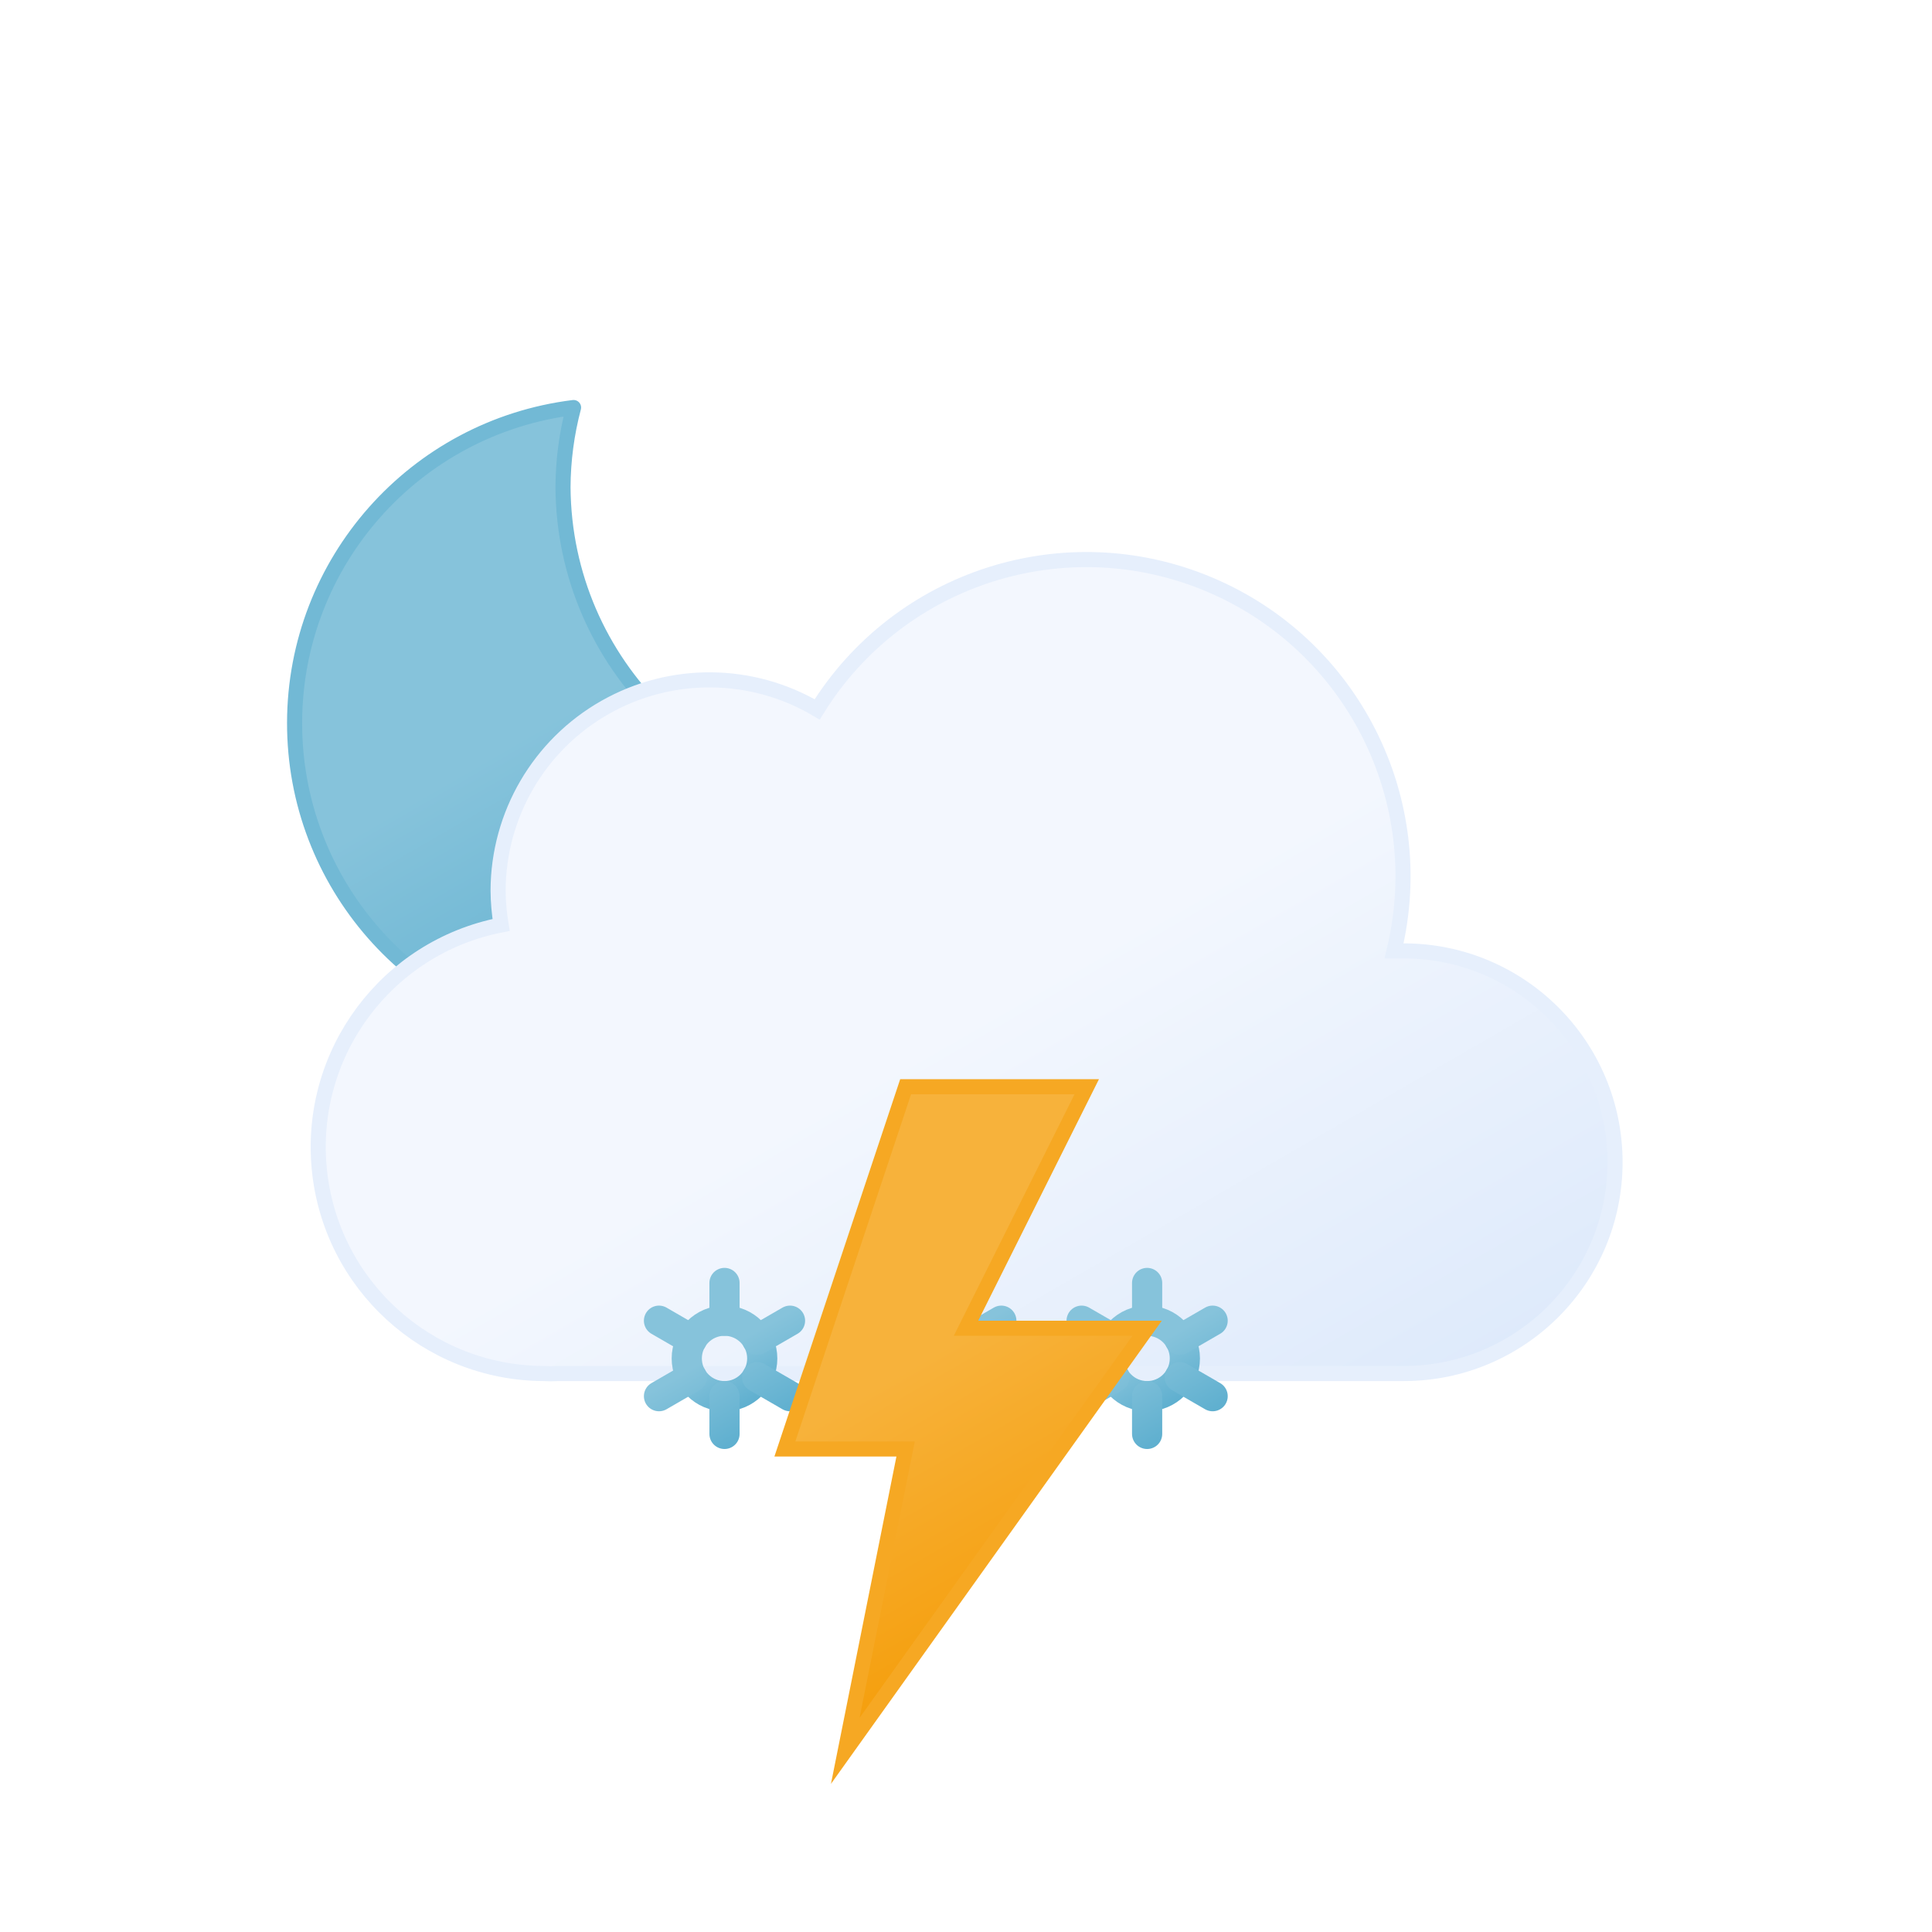
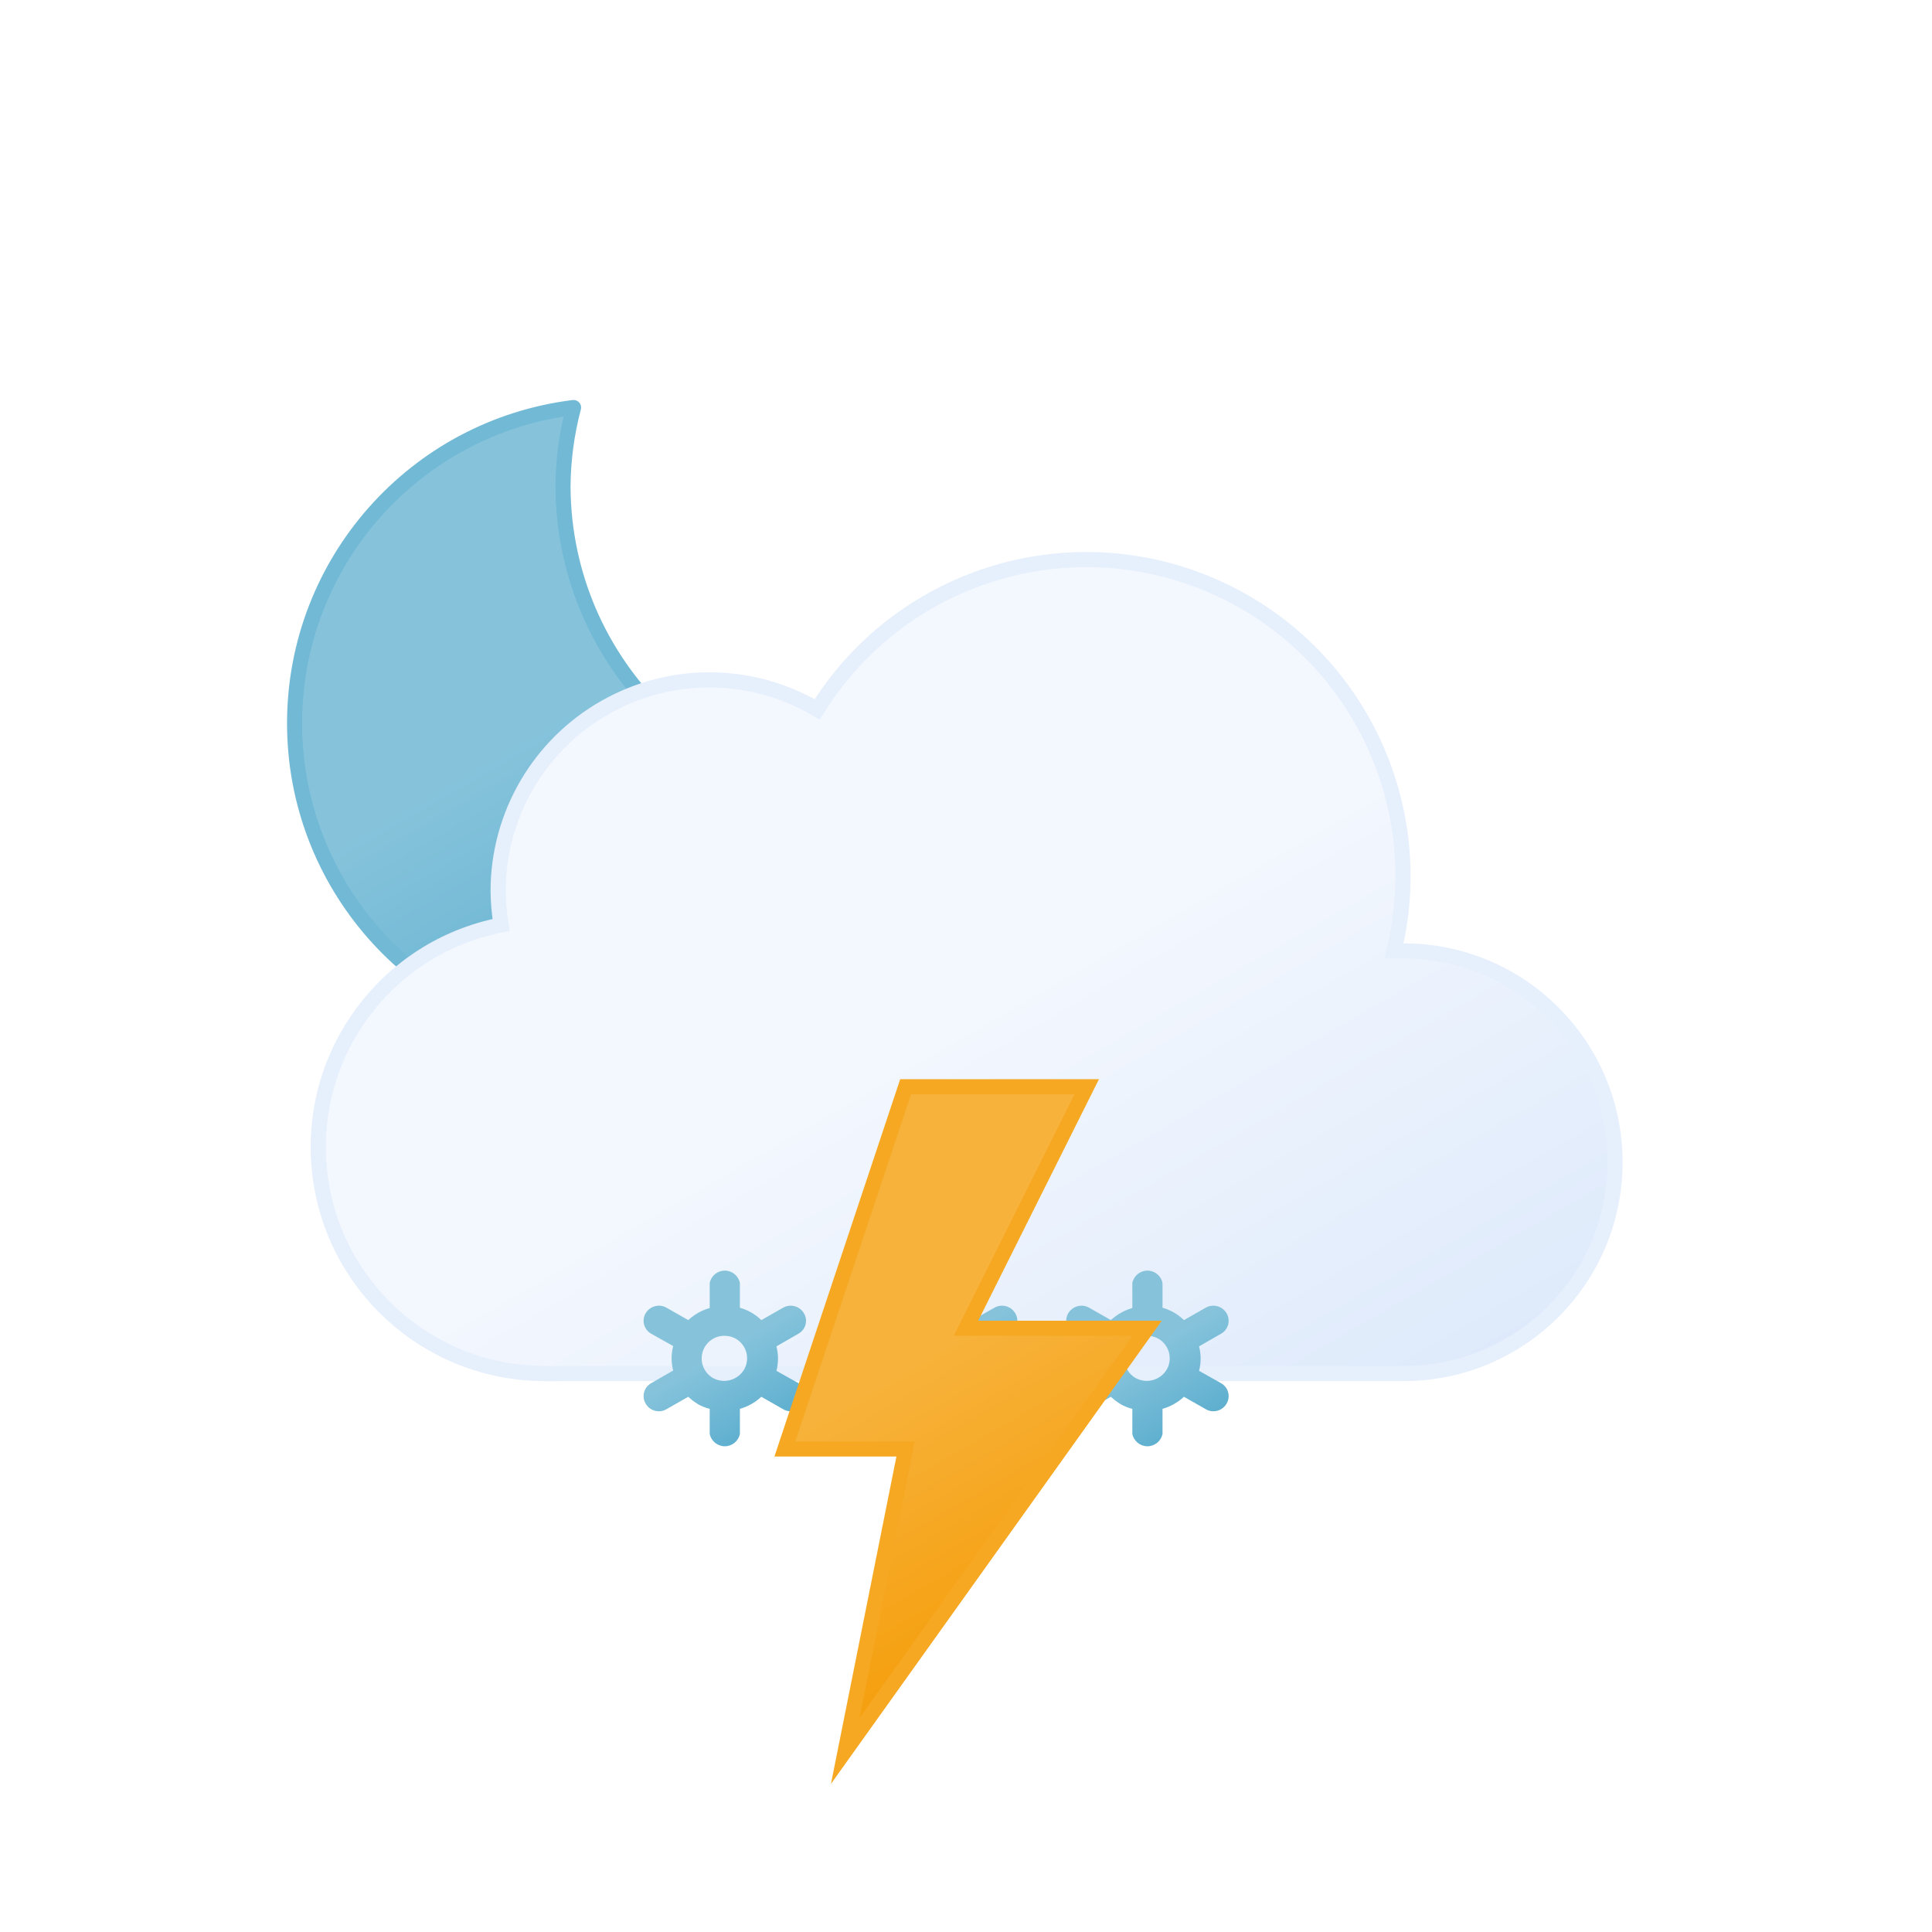
<svg xmlns="http://www.w3.org/2000/svg" xmlns:xlink="http://www.w3.org/1999/xlink" viewBox="0 0 64 64">
  <defs>
    <linearGradient id="a" x1="13.58" y1="15.57" x2="24.15" y2="33.87" gradientUnits="userSpaceOnUse">
      <stop offset="0" stop-color="#86c3db" />
      <stop offset="0.45" stop-color="#86c3db" />
      <stop offset="1" stop-color="#5eafcf" />
    </linearGradient>
    <linearGradient id="b" x1="22.56" y1="21.96" x2="39.2" y2="50.8" gradientUnits="userSpaceOnUse">
      <stop offset="0" stop-color="#f3f7fe" />
      <stop offset="0.45" stop-color="#f3f7fe" />
      <stop offset="1" stop-color="#deeafb" />
    </linearGradient>
-     <linearGradient id="c" x1="30.12" y1="43.48" x2="31.88" y2="46.52" xlink:href="#a" />
-     <linearGradient id="d" x1="29.67" y1="42.69" x2="32.33" y2="47.31" xlink:href="#a" />
-     <linearGradient id="e" x1="23.12" y1="43.48" x2="24.88" y2="46.52" xlink:href="#a" />
-     <linearGradient id="f" x1="22.67" y1="42.69" x2="25.33" y2="47.31" xlink:href="#a" />
-     <linearGradient id="g" x1="37.12" y1="43.48" x2="38.88" y2="46.52" xlink:href="#a" />
-     <linearGradient id="h" x1="36.67" y1="42.69" x2="39.33" y2="47.31" xlink:href="#a" />
-     <linearGradient id="i" x1="26.74" y1="37.88" x2="35.76" y2="53.52" gradientUnits="userSpaceOnUse">
+     <linearGradient id="c" x1="22.66" y1="42.68" x2="25.34" y2="47.32" xlink:href="#a" />
+     <linearGradient id="d" x1="29.66" y1="42.68" x2="32.34" y2="47.32" xlink:href="#a" />
+     <linearGradient id="e" x1="36.66" y1="42.68" x2="39.34" y2="47.32" xlink:href="#a" />
+     <linearGradient id="f" x1="26.74" y1="37.88" x2="35.76" y2="53.52" gradientUnits="userSpaceOnUse">
      <stop offset="0" stop-color="#f7b23b" />
      <stop offset="0.45" stop-color="#f7b23b" />
      <stop offset="1" stop-color="#f59e0b" />
    </linearGradient>
  </defs>
  <path d="M29.33,26.68A10.61,10.61,0,0,1,18.65,16.14,10.5,10.5,0,0,1,19,13.5,10.54,10.54,0,1,0,30.5,26.61,11.48,11.48,0,0,1,29.33,26.68Z" stroke="#72b9d5" stroke-linecap="round" stroke-linejoin="round" stroke-width="0.5" fill="url(#a)" />
  <path d="M46.5,31.5l-.32,0a10.49,10.49,0,0,0-19.11-8,7,7,0,0,0-10.57,6,7.21,7.21,0,0,0,.1,1.14A7.5,7.5,0,0,0,18,45.5a4.19,4.19,0,0,0,.5,0v0h28a7,7,0,0,0,0-14Z" stroke="#e6effc" stroke-miterlimit="10" stroke-width="0.5" fill="url(#b)" />
-   <circle cx="31" cy="45" r="1.25" fill="none" stroke-miterlimit="10" stroke="url(#c)" />
-   <path d="M33.17,46.25l-1.09-.63m-2.16-1.24-1.09-.63M31,42.5v1.25m0,3.75V46.25m-1.08-.63-1.09.63m4.34-2.5-1.09.63" fill="none" stroke-linecap="round" stroke-miterlimit="10" stroke="url(#d)" />
-   <circle cx="24" cy="45" r="1.25" fill="none" stroke-miterlimit="10" stroke="url(#e)" />
-   <path d="M26.17,46.25l-1.09-.63m-2.16-1.24-1.09-.63M24,42.5v1.25m0,3.75V46.25m-1.08-.63-1.09.63m4.34-2.5-1.09.63" fill="none" stroke-linecap="round" stroke-miterlimit="10" stroke="url(#f)" />
-   <circle cx="38" cy="45" r="1.25" fill="none" stroke-miterlimit="10" stroke="url(#g)" />
-   <path d="M40.17,46.25l-1.09-.63m-2.16-1.24-1.09-.63M38,42.5v1.25m0,3.75V46.25m-1.08-.63-1.09.63m4.34-2.5-1.09.63" fill="none" stroke-linecap="round" stroke-miterlimit="10" stroke="url(#h)" />
-   <polygon points="30 36 26 48 30 48 28 58 38 44 32 44 36 36 30 36" stroke="#f6a823" stroke-miterlimit="10" stroke-width="0.5" fill="url(#i)" />
+   <path d="M26.45,45.82l-.73-.41a1.59,1.59,0,0,0,0-.81l.73-.42a.49.49,0,0,0,.18-.68.51.51,0,0,0-.69-.18l-.72.41a1.66,1.66,0,0,0-.71-.41V42.5a.51.51,0,0,0-1,0v.83a1.74,1.74,0,0,0-.71.4l-.72-.41a.51.51,0,0,0-.69.18.49.49,0,0,0,.18.68l.73.41a1.59,1.59,0,0,0,0,.81l-.73.42a.49.49,0,0,0-.18.68.5.5,0,0,0,.44.25.47.47,0,0,0,.25-.07l.72-.41a2,2,0,0,0,.33.25,1.5,1.5,0,0,0,.38.15v.83a.51.51,0,0,0,1,0v-.83a1.74,1.74,0,0,0,.71-.4l.72.41a.47.47,0,0,0,.25.07.5.5,0,0,0,.44-.25A.49.49,0,0,0,26.45,45.82Zm-2.83-.17a.75.75,0,0,1,.38-1.4.75.75,0,0,1,.38.1.75.75,0,0,1,.28,1A.77.77,0,0,1,23.62,45.65Z" fill="url(#c)" />
+   <path d="M33.45,45.82l-.73-.41a1.59,1.59,0,0,0,0-.81l.73-.42a.49.49,0,0,0,.18-.68.51.51,0,0,0-.69-.18l-.72.41a1.66,1.66,0,0,0-.71-.41V42.5a.51.51,0,0,0-1,0v.83a1.74,1.74,0,0,0-.71.4l-.72-.41a.51.51,0,0,0-.69.18.49.49,0,0,0,.18.68l.73.41a1.59,1.59,0,0,0,0,.81l-.73.42a.49.49,0,0,0-.18.68.5.5,0,0,0,.44.25.47.47,0,0,0,.25-.07l.72-.41a2,2,0,0,0,.33.25,1.5,1.5,0,0,0,.38.15v.83a.51.51,0,0,0,1,0v-.83a1.74,1.74,0,0,0,.71-.4l.72.41a.47.47,0,0,0,.25.07.5.5,0,0,0,.44-.25A.49.49,0,0,0,33.45,45.82Zm-2.83-.17a.75.75,0,0,1,.38-1.4.75.75,0,0,1,.38.1.75.75,0,0,1,.28,1A.77.77,0,0,1,30.62,45.65Z" fill="url(#d)" />
+   <path d="M40.45,45.82l-.73-.41a1.59,1.59,0,0,0,0-.81l.73-.42a.49.49,0,0,0,.18-.68.51.51,0,0,0-.69-.18l-.72.41a1.66,1.66,0,0,0-.71-.41V42.5a.51.51,0,0,0-1,0v.83a1.74,1.74,0,0,0-.71.4l-.72-.41a.51.51,0,0,0-.69.18.49.49,0,0,0,.18.68l.73.41a1.59,1.59,0,0,0,0,.81l-.73.42a.49.49,0,0,0-.18.68.5.5,0,0,0,.44.25.47.47,0,0,0,.25-.07l.72-.41a2,2,0,0,0,.33.25,1.5,1.5,0,0,0,.38.15v.83a.51.51,0,0,0,1,0v-.83a1.74,1.74,0,0,0,.71-.4l.72.41a.47.47,0,0,0,.25.07.5.5,0,0,0,.44-.25A.49.49,0,0,0,40.45,45.82Zm-2.83-.17a.75.75,0,0,1,.38-1.4.75.75,0,0,1,.38.1.75.75,0,0,1,.28,1A.77.77,0,0,1,37.62,45.65Z" fill="url(#e)" />
+   <polygon points="30 36 26 48 30 48 28 58 38 44 32 44 36 36 30 36" stroke="#f6a823" stroke-miterlimit="10" stroke-width="0.5" fill="url(#f)" />
</svg>
